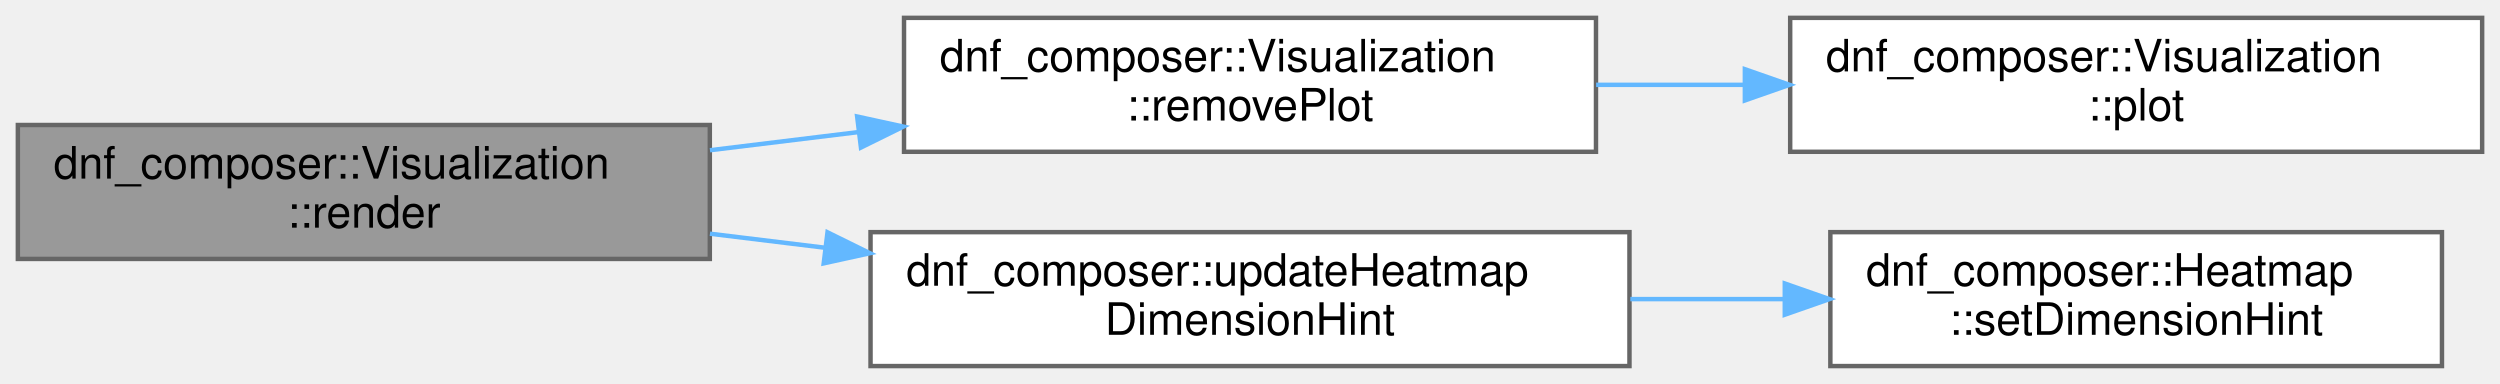
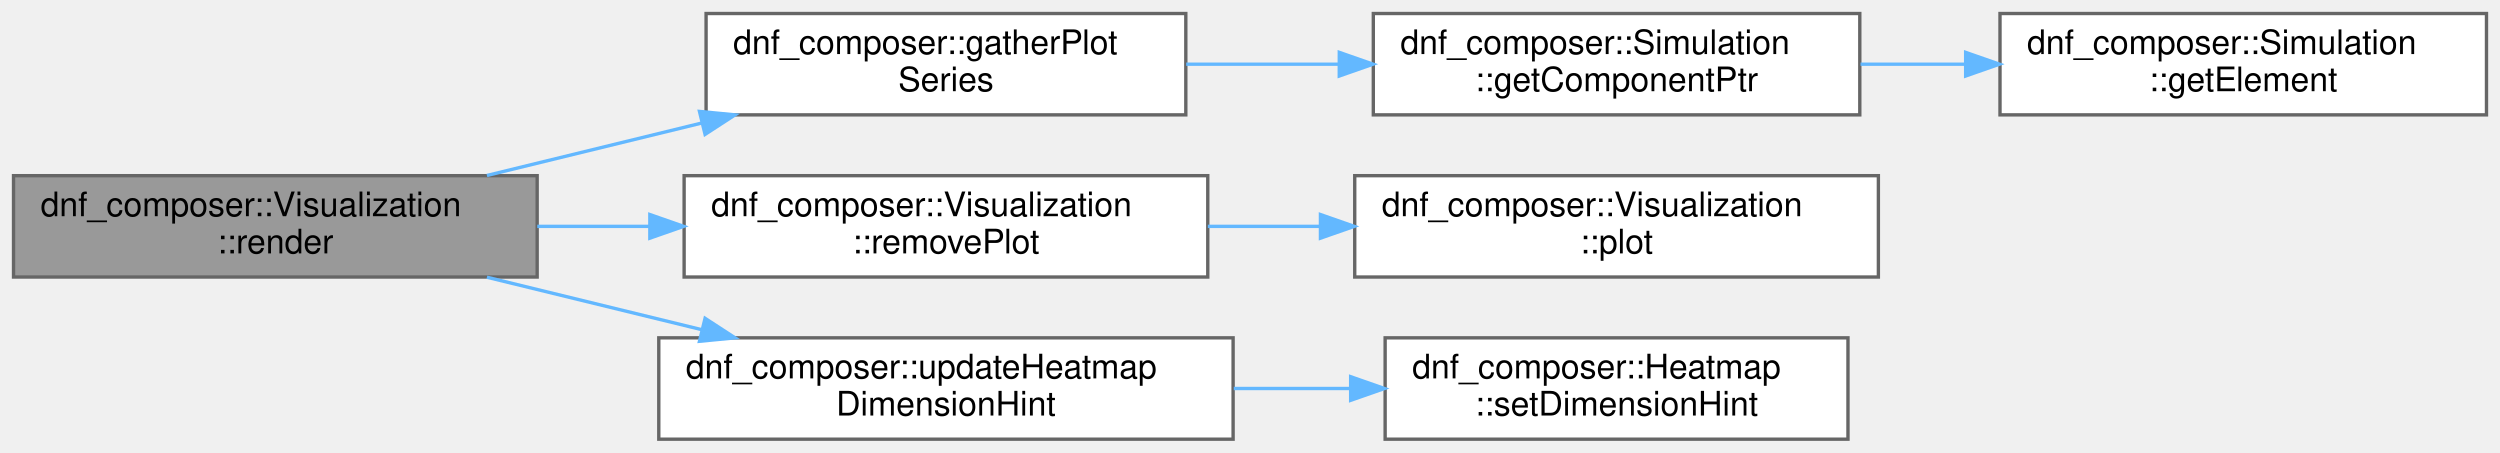
- <svg xmlns="http://www.w3.org/2000/svg" xmlns:xlink="http://www.w3.org/1999/xlink" width="560pt" height="86pt" viewBox="0.00 0.00 560.00 86.00">
-   <g id="graph0" class="graph" transform="scale(1 1) rotate(0) translate(4 82)">
+ <svg xmlns="http://www.w3.org/2000/svg" xmlns:xlink="http://www.w3.org/1999/xlink" width="740pt" height="134pt" viewBox="0.00 0.00 740.00 134.00">
+   <g id="graph0" class="graph" transform="scale(1 1) rotate(0) translate(4 130)">
    <g id="Node000001" class="node">
      <g id="a_Node000001">
        <a xlink:title="Render all plots (creates ImGui windows or child regions as appropriate).">
-           <polygon fill="#999999" stroke="#666666" points="155,-54 0,-54 0,-24 155,-24 155,-54" />
-           <text text-anchor="start" x="8" y="-42" font-family="Helvetica,sans-Serif" font-size="10.00">dnf_composer::Visualization</text>
-           <text text-anchor="middle" x="77.5" y="-31" font-family="Helvetica,sans-Serif" font-size="10.00">::render</text>
+           <polygon fill="#999999" stroke="#666666" points="155,-78 0,-78 0,-48 155,-48 155,-78" />
+           <text text-anchor="start" x="8" y="-66" font-family="Helvetica,sans-Serif" font-size="10.00">dnf_composer::Visualization</text>
+           <text text-anchor="middle" x="77.5" y="-55" font-family="Helvetica,sans-Serif" font-size="10.00">::render</text>
        </a>
      </g>
    </g>
    <g id="Node000002" class="node">
      <g id="a_Node000002">
+         <a xlink:href="namespacednf__composer.html#a917db26ea96966720253f7c2d8ffbcf6" target="_top" xlink:title="Fill data and legends with one entry per plot data source.">
+           <polygon fill="white" stroke="#666666" points="347,-126 205,-126 205,-96 347,-96 347,-126" />
+           <text text-anchor="start" x="213" y="-114" font-family="Helvetica,sans-Serif" font-size="10.00">dnf_composer::gatherPlot</text>
+           <text text-anchor="middle" x="276" y="-103" font-family="Helvetica,sans-Serif" font-size="10.00">Series</text>
+         </a>
+       </g>
+     </g>
+     <g id="edge1_Node000001_Node000002" class="edge">
+       <g id="a_edge1_Node000001_Node000002">
+         <a xlink:title=" ">
+           <path fill="none" stroke="#63b8ff" d="M140.13,-78.06C160.34,-82.99 182.97,-88.52 203.82,-93.61" />
+           <polygon fill="#63b8ff" stroke="#63b8ff" points="203.04,-97.02 213.58,-96 204.7,-90.22 203.04,-97.02" />
+         </a>
+       </g>
+     </g>
+     <g id="Node000005" class="node">
+       <g id="a_Node000005">
        <a xlink:href="classdnf__composer_1_1Visualization.html#a80c0c2c7e4953c3a8090b1131ce0a6ee" target="_top" xlink:title="Remove the plot with the given plotId.">
          <polygon fill="white" stroke="#666666" points="353.5,-78 198.5,-78 198.5,-48 353.5,-48 353.5,-78" />
          <text text-anchor="start" x="206.5" y="-66" font-family="Helvetica,sans-Serif" font-size="10.00">dnf_composer::Visualization</text>
          <text text-anchor="middle" x="276" y="-55" font-family="Helvetica,sans-Serif" font-size="10.00">::removePlot</text>
        </a>
      </g>
    </g>
-     <g id="edge1_Node000001_Node000002" class="edge">
-       <g id="a_edge1_Node000001_Node000002">
+     <g id="edge4_Node000001_Node000005" class="edge">
+       <g id="a_edge4_Node000001_Node000005">
        <a xlink:title=" ">
-           <path fill="none" stroke="#63b8ff" d="M155.03,-48.35C165.93,-49.68 177.19,-51.05 188.26,-52.41" />
-           <polygon fill="#63b8ff" stroke="#63b8ff" points="188,-55.9 198.35,-53.64 188.85,-48.95 188,-55.9" />
+           <path fill="none" stroke="#63b8ff" d="M155.03,-63C165.93,-63 177.19,-63 188.26,-63" />
+           <polygon fill="#63b8ff" stroke="#63b8ff" points="188.35,-66.5 198.35,-63 188.35,-59.5 188.35,-66.5" />
        </a>
      </g>
    </g>
-     <g id="Node000004" class="node">
-       <g id="a_Node000004">
+     <g id="Node000007" class="node">
+       <g id="a_Node000007">
        <a xlink:href="namespacednf__composer.html#a4c2031cd1248fcbb3a6ac4e79c90bfae" target="_top" xlink:title=" ">
          <polygon fill="white" stroke="#666666" points="361,-30 191,-30 191,0 361,0 361,-30" />
          <text text-anchor="start" x="199" y="-18" font-family="Helvetica,sans-Serif" font-size="10.00">dnf_composer::updateHeatmap</text>
          <text text-anchor="middle" x="276" y="-7" font-family="Helvetica,sans-Serif" font-size="10.00">DimensionHint</text>
        </a>
      </g>
    </g>
-     <g id="edge3_Node000001_Node000004" class="edge">
-       <g id="a_edge3_Node000001_Node000004">
+     <g id="edge6_Node000001_Node000007" class="edge">
+       <g id="a_edge6_Node000001_Node000007">
        <a xlink:title=" ">
-           <path fill="none" stroke="#63b8ff" d="M155.03,-29.65C163.48,-28.62 172.14,-27.56 180.77,-26.51" />
-           <polygon fill="#63b8ff" stroke="#63b8ff" points="181.36,-29.96 190.86,-25.28 180.51,-23.01 181.36,-29.96" />
+           <path fill="none" stroke="#63b8ff" d="M140.13,-47.94C160.34,-43.01 182.97,-37.48 203.82,-32.39" />
+           <polygon fill="#63b8ff" stroke="#63b8ff" points="204.7,-35.78 213.58,-30 203.04,-28.98 204.7,-35.78" />
        </a>
      </g>
    </g>
    <g id="Node000003" class="node">
      <g id="a_Node000003">
+         <a xlink:href="classdnf__composer_1_1Simulation.html#a2ab758857ee20d0aafc7b8bf25930135" target="_top" xlink:title=" ">
+           <polygon fill="white" stroke="#666666" points="546.5,-126 402.5,-126 402.5,-96 546.5,-96 546.5,-126" />
+           <text text-anchor="start" x="410.5" y="-114" font-family="Helvetica,sans-Serif" font-size="10.00">dnf_composer::Simulation</text>
+           <text text-anchor="middle" x="474.5" y="-103" font-family="Helvetica,sans-Serif" font-size="10.00">::getComponentPtr</text>
+         </a>
+       </g>
+     </g>
+     <g id="edge2_Node000002_Node000003" class="edge">
+       <g id="a_edge2_Node000002_Node000003">
+         <a xlink:title=" ">
+           <path fill="none" stroke="#63b8ff" d="M347.11,-111C361.71,-111 377.21,-111 392.17,-111" />
+           <polygon fill="#63b8ff" stroke="#63b8ff" points="392.43,-114.5 402.42,-111 392.42,-107.5 392.43,-114.5" />
+         </a>
+       </g>
+     </g>
+     <g id="Node000004" class="node">
+       <g id="a_Node000004">
+         <a xlink:href="classdnf__composer_1_1Simulation.html#a860f418ff5193deb9ae8f4a791a5f391" target="_top" xlink:title="Retrieve an element by its unique name.">
+           <polygon fill="white" stroke="#666666" points="732,-126 588,-126 588,-96 732,-96 732,-126" />
+           <text text-anchor="start" x="596" y="-114" font-family="Helvetica,sans-Serif" font-size="10.00">dnf_composer::Simulation</text>
+           <text text-anchor="middle" x="660" y="-103" font-family="Helvetica,sans-Serif" font-size="10.00">::getElement</text>
+         </a>
+       </g>
+     </g>
+     <g id="edge3_Node000003_Node000004" class="edge">
+       <g id="a_edge3_Node000003_Node000004">
+         <a xlink:title=" ">
+           <path fill="none" stroke="#63b8ff" d="M546.71,-111C556.83,-111 567.31,-111 577.61,-111" />
+           <polygon fill="#63b8ff" stroke="#63b8ff" points="577.83,-114.5 587.83,-111 577.83,-107.5 577.83,-114.5" />
+         </a>
+       </g>
+     </g>
+     <g id="Node000006" class="node">
+       <g id="a_Node000006">
        <a xlink:href="classdnf__composer_1_1Visualization.html#a9eeec085b8cf06f948ca997f0b3ca7b2" target="_top" xlink:title="Add a blank plot of the given type.">
          <polygon fill="white" stroke="#666666" points="552,-78 397,-78 397,-48 552,-48 552,-78" />
          <text text-anchor="start" x="405" y="-66" font-family="Helvetica,sans-Serif" font-size="10.00">dnf_composer::Visualization</text>
          <text text-anchor="middle" x="474.5" y="-55" font-family="Helvetica,sans-Serif" font-size="10.00">::plot</text>
        </a>
      </g>
    </g>
-     <g id="edge2_Node000002_Node000003" class="edge">
-       <g id="a_edge2_Node000002_Node000003">
+     <g id="edge5_Node000005_Node000006" class="edge">
+       <g id="a_edge5_Node000005_Node000006">
        <a xlink:title=" ">
          <path fill="none" stroke="#63b8ff" d="M353.53,-63C364.43,-63 375.69,-63 386.76,-63" />
          <polygon fill="#63b8ff" stroke="#63b8ff" points="386.85,-66.5 396.85,-63 386.85,-59.5 386.85,-66.5" />
        </a>
      </g>
    </g>
-     <g id="Node000005" class="node">
-       <g id="a_Node000005">
+     <g id="Node000008" class="node">
+       <g id="a_Node000008">
        <a xlink:href="classdnf__composer_1_1Heatmap.html#abb9ee95c205cce9349cf9f1e51d90ede" target="_top" xlink:title="Set the row/column count hints used by manual (non-auto) dimensioning.">
          <polygon fill="white" stroke="#666666" points="543,-30 406,-30 406,0 543,0 543,-30" />
          <text text-anchor="start" x="414" y="-18" font-family="Helvetica,sans-Serif" font-size="10.00">dnf_composer::Heatmap</text>
          <text text-anchor="middle" x="474.5" y="-7" font-family="Helvetica,sans-Serif" font-size="10.00">::setDimensionHint</text>
        </a>
      </g>
    </g>
-     <g id="edge4_Node000004_Node000005" class="edge">
-       <g id="a_edge4_Node000004_Node000005">
+     <g id="edge7_Node000007_Node000008" class="edge">
+       <g id="a_edge7_Node000007_Node000008">
        <a xlink:title=" ">
          <path fill="none" stroke="#63b8ff" d="M361.19,-15C372.59,-15 384.26,-15 395.55,-15" />
          <polygon fill="#63b8ff" stroke="#63b8ff" points="395.79,-18.5 405.79,-15 395.79,-11.5 395.79,-18.5" />
        </a>
      </g>
    </g>
  </g>
</svg>
